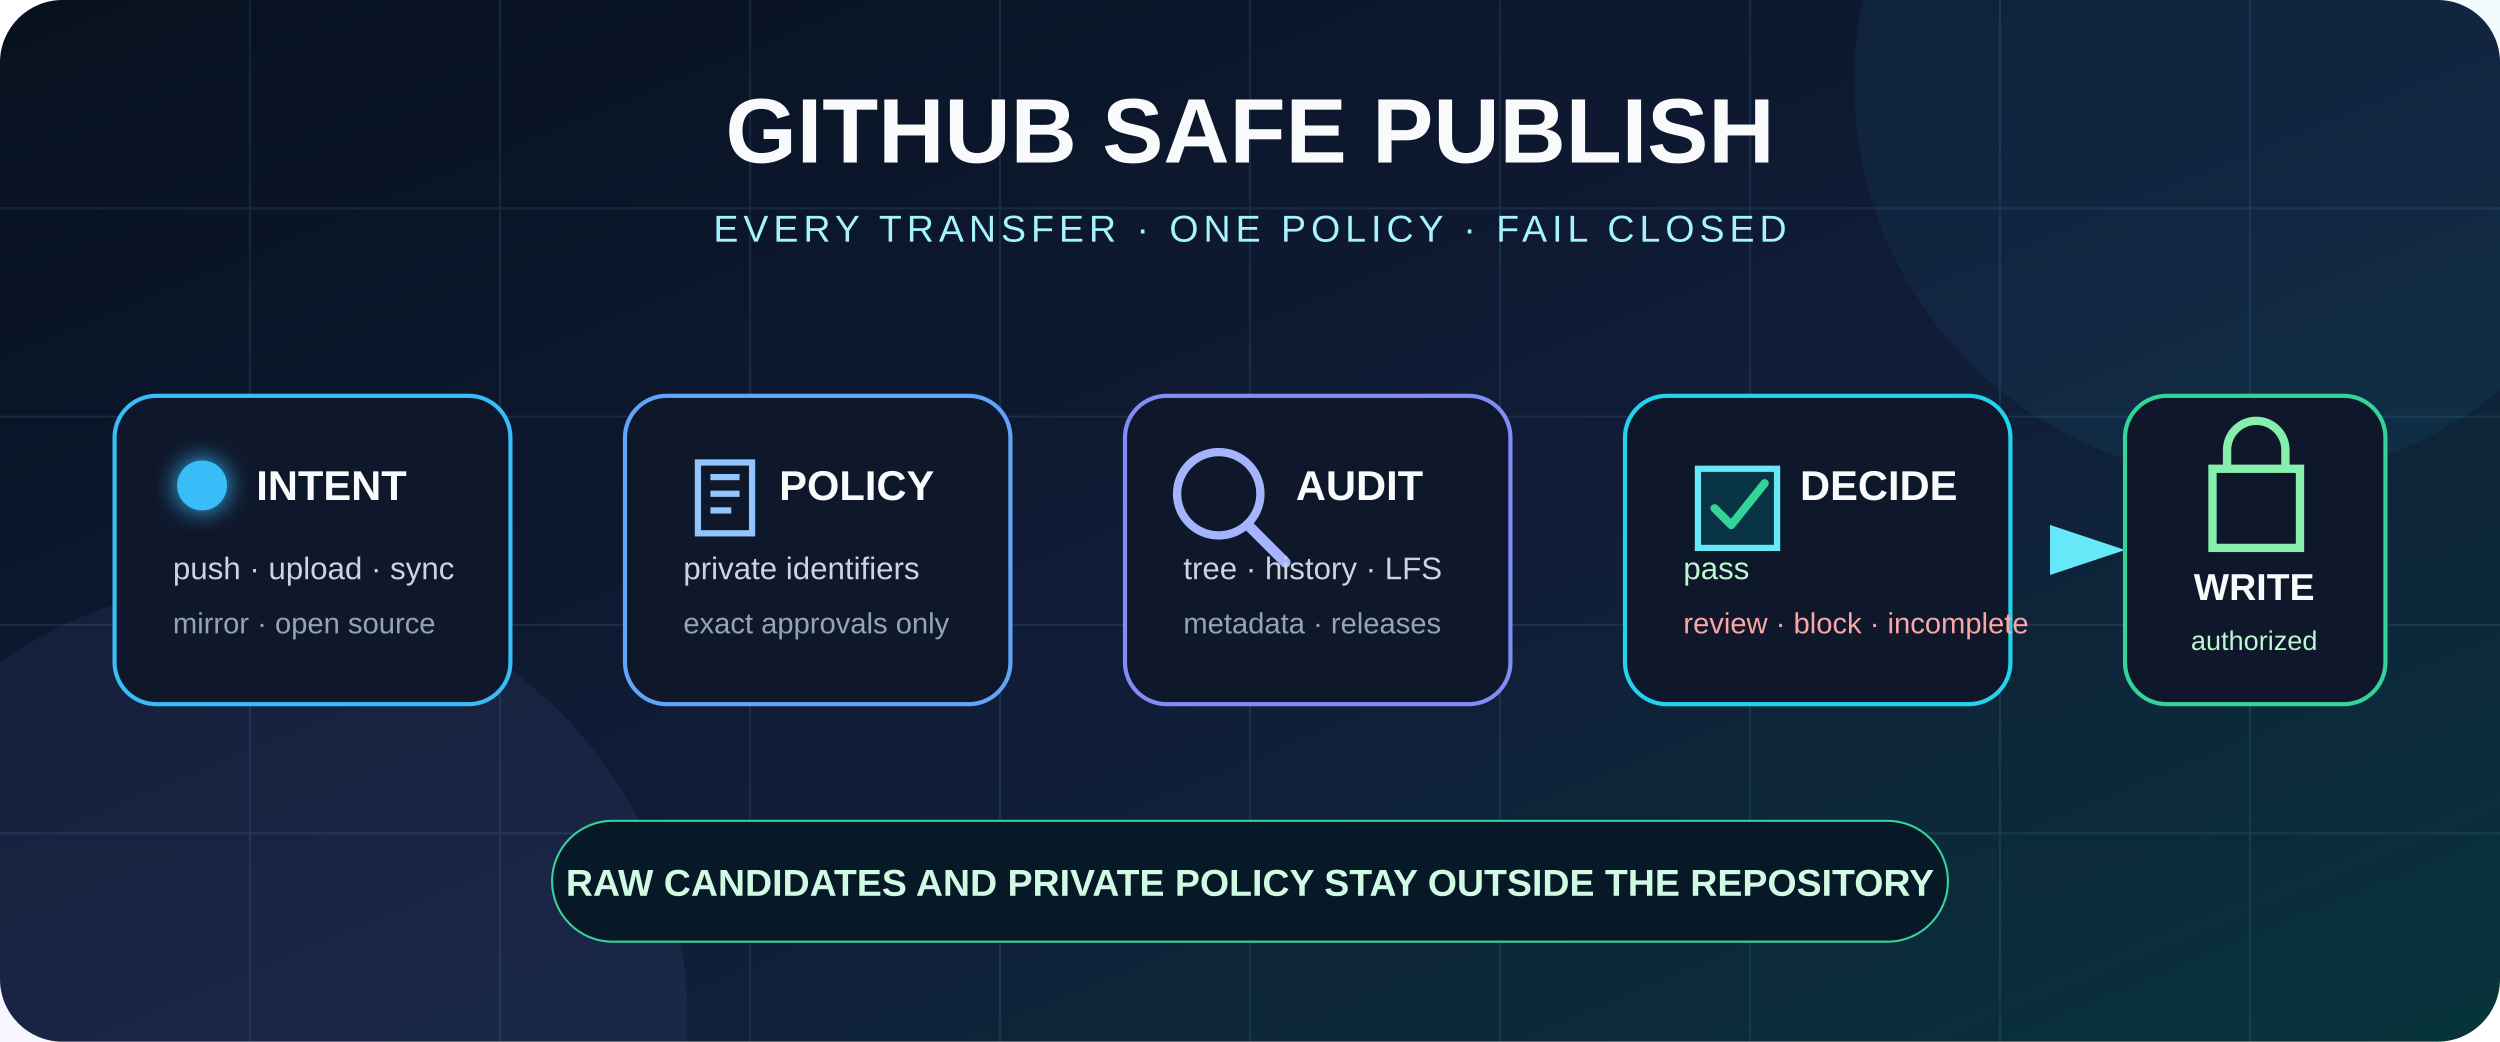
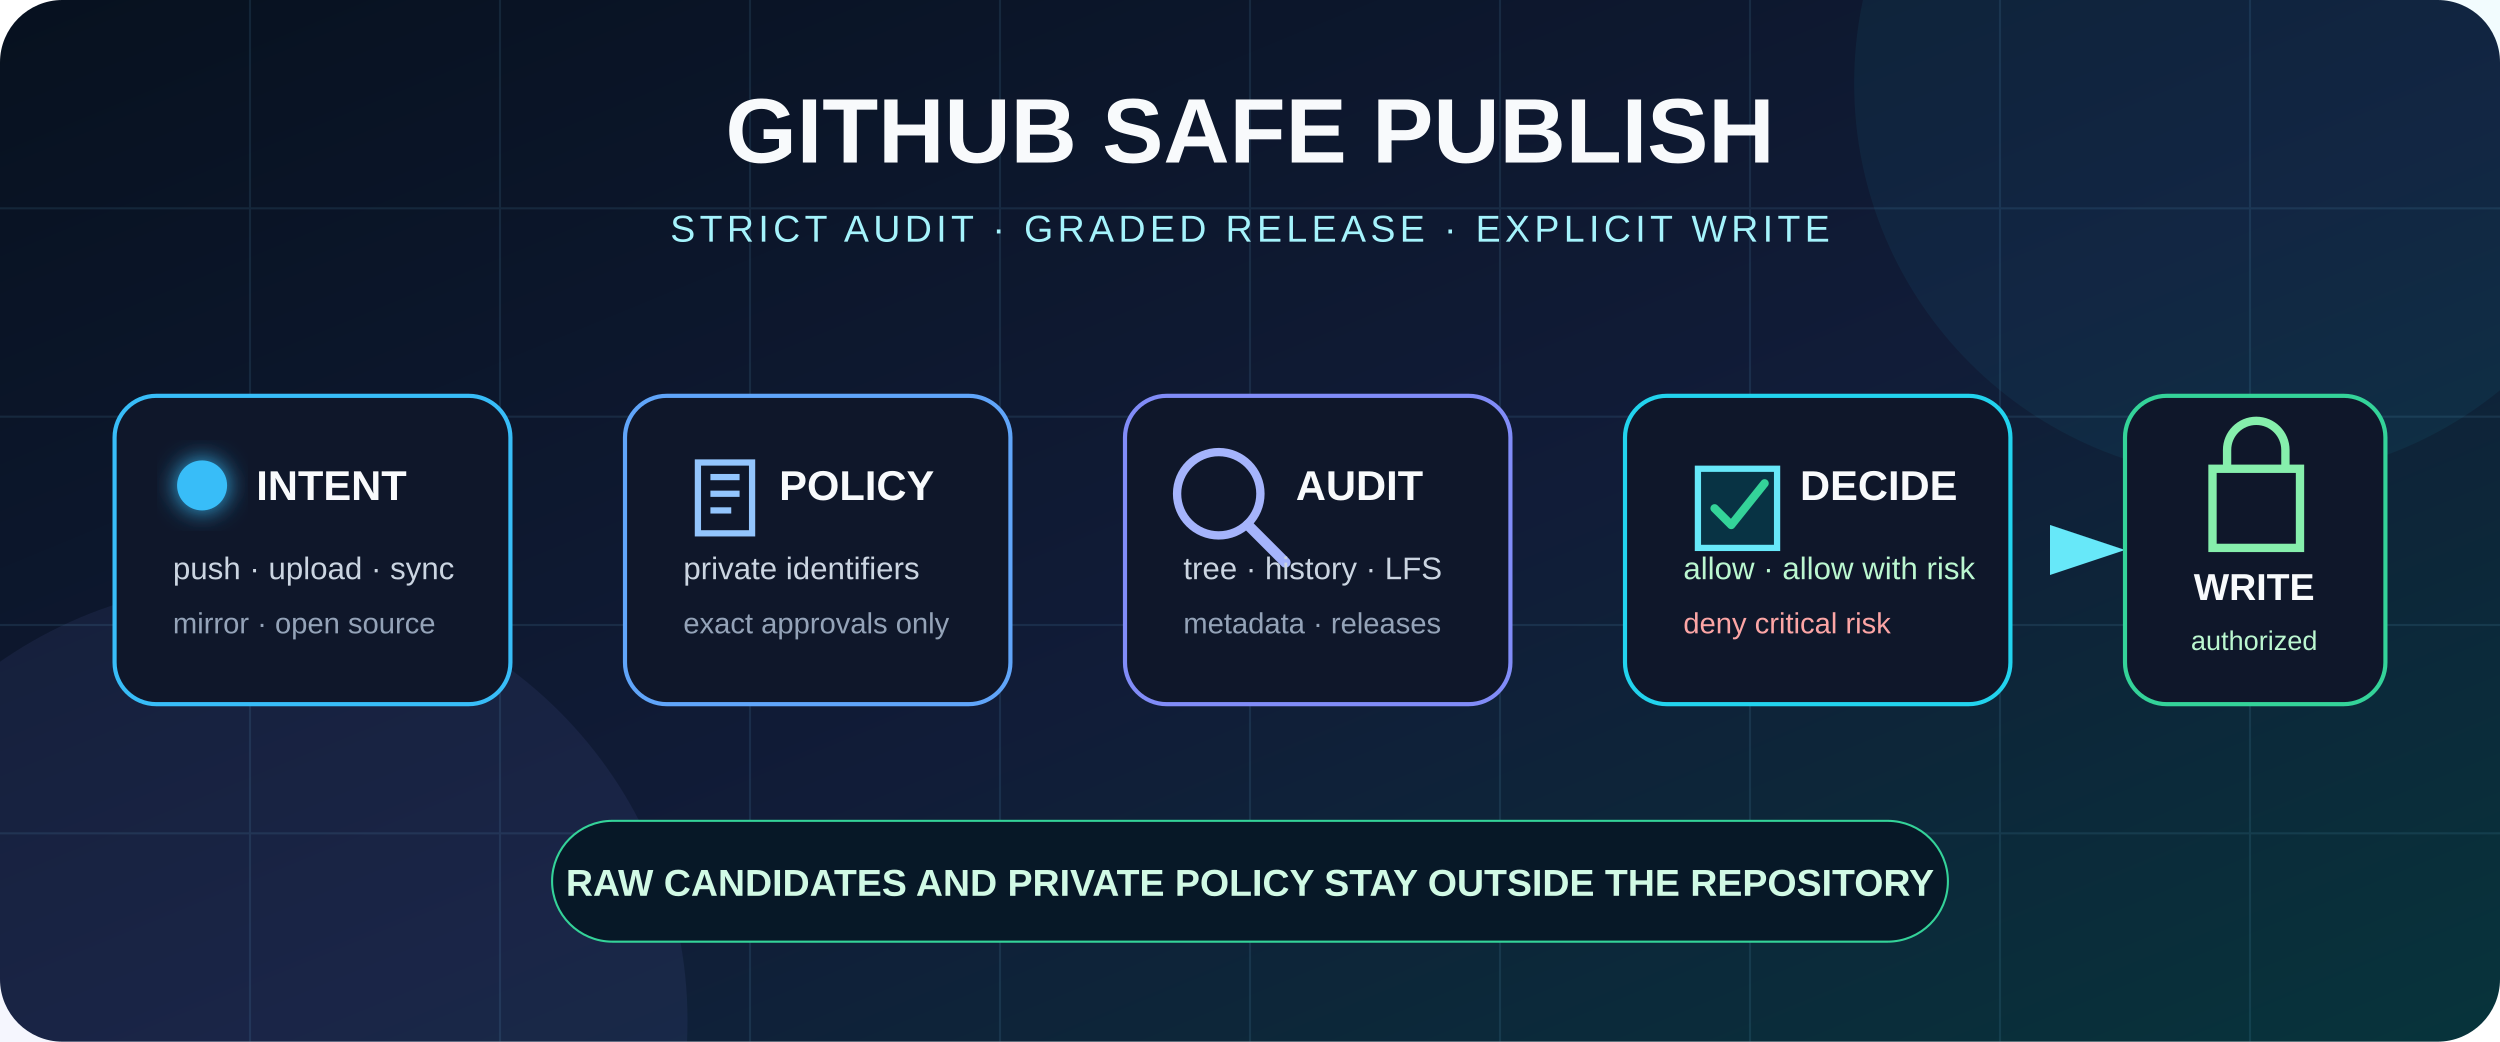
<svg xmlns="http://www.w3.org/2000/svg" width="1200" height="500" viewBox="0 0 1200 500" role="img" aria-labelledby="title desc">
+   <style>:root { color-scheme: only light; }</style>
  <defs>
    <linearGradient id="bg" x1="0" y1="0" x2="1" y2="1">
      <stop offset="0" stop-color="#07111f" />
      <stop offset="0.55" stop-color="#111c38" />
      <stop offset="1" stop-color="#07343b" />
    </linearGradient>
    <linearGradient id="flow" x1="0" y1="0" x2="1" y2="0">
      <stop offset="0" stop-color="#38bdf8" />
      <stop offset="0.5" stop-color="#818cf8" />
      <stop offset="1" stop-color="#34d399" />
    </linearGradient>
    <filter id="glow" x="-40%" y="-40%" width="180%" height="180%">
      <feGaussianBlur stdDeviation="6" result="blur" />
      <feMerge>
        <feMergeNode in="blur" />
        <feMergeNode in="SourceGraphic" />
      </feMerge>
    </filter>
    <marker id="arrow" markerWidth="10" markerHeight="10" refX="9" refY="3" orient="auto" markerUnits="strokeWidth">
      <path d="M0,0 L0,6 L9,3 z" fill="#67e8f9" />
    </marker>
  </defs>
  <rect width="1200" height="500" rx="30" fill="url(#bg)" />
  <circle cx="1080" cy="40" r="190" fill="#22d3ee" opacity="0.06" />
  <circle cx="120" cy="490" r="210" fill="#818cf8" opacity="0.08" />
  <g opacity="0.10" stroke="#7dd3fc">
    <path d="M0 100H1200M0 200H1200M0 300H1200M0 400H1200" />
    <path d="M120 0V500M240 0V500M360 0V500M480 0V500M600 0V500M720 0V500M840 0V500M960 0V500M1080 0V500" />
  </g>
  <text x="600" y="78" text-anchor="middle" fill="#f8fafc" font-family="Segoe UI,Arial,sans-serif" font-size="44" font-weight="750">GITHUB SAFE PUBLISH</text>
-   <text x="600" y="116" text-anchor="middle" fill="#a5f3fc" font-family="Segoe UI,Arial,sans-serif" font-size="18" letter-spacing="2.4">EVERY TRANSFER · ONE POLICY · FAIL CLOSED</text>
+   <text x="600" y="116" text-anchor="middle" fill="#a5f3fc" font-family="Segoe UI,Arial,sans-serif" font-size="18" letter-spacing="2.1">STRICT AUDIT · GRADED RELEASE · EXPLICIT WRITE</text>
  <path d="M245 264H300M485 264H540M725 264H780M965 264H1020" stroke="url(#flow)" stroke-width="4" marker-end="url(#arrow)" />
  <g font-family="Segoe UI,Arial,sans-serif">
    <g transform="translate(55 190)">
      <rect width="190" height="148" rx="20" fill="#0f172a" stroke="#38bdf8" stroke-width="2" />
      <circle cx="42" cy="43" r="12" fill="#38bdf8" filter="url(#glow)" />
      <text x="68" y="50" fill="#f8fafc" font-size="20" font-weight="700">INTENT</text>
      <text x="28" y="88" fill="#cbd5e1" font-size="15">push · upload · sync</text>
      <text x="28" y="114" fill="#94a3b8" font-size="14">mirror · open source</text>
    </g>
    <g transform="translate(300 190)">
      <rect width="185" height="148" rx="20" fill="#0f172a" stroke="#60a5fa" stroke-width="2" />
      <path d="M35 32h26v34H35zM41 39h14M41 47h14M41 55h10" fill="none" stroke="#93c5fd" stroke-width="3" />
      <text x="74" y="50" fill="#f8fafc" font-size="20" font-weight="700">POLICY</text>
      <text x="28" y="88" fill="#cbd5e1" font-size="15">private identifiers</text>
      <text x="28" y="114" fill="#94a3b8" font-size="14">exact approvals only</text>
    </g>
    <g transform="translate(540 190)">
      <rect width="185" height="148" rx="20" fill="#0f172a" stroke="#818cf8" stroke-width="2" />
      <circle cx="45" cy="47" r="20" fill="none" stroke="#a5b4fc" stroke-width="4" />
      <path d="M59 62l18 18" stroke="#a5b4fc" stroke-width="5" stroke-linecap="round" />
      <text x="82" y="50" fill="#f8fafc" font-size="20" font-weight="700">AUDIT</text>
      <text x="28" y="88" fill="#cbd5e1" font-size="15">tree · history · LFS</text>
      <text x="28" y="114" fill="#94a3b8" font-size="14">metadata · releases</text>
    </g>
    <g transform="translate(780 190)">
      <rect width="185" height="148" rx="20" fill="#0f172a" stroke="#22d3ee" stroke-width="2" />
      <path d="M35 35h38v38H35z" fill="#083344" stroke="#67e8f9" stroke-width="3" />
      <path d="M43 54l8 8 16-20" fill="none" stroke="#34d399" stroke-width="4" stroke-linecap="round" stroke-linejoin="round" />
      <text x="84" y="50" fill="#f8fafc" font-size="20" font-weight="700">DECIDE</text>
-       <text x="28" y="88" fill="#bbf7d0" font-size="15">pass</text>
-       <text x="28" y="114" fill="#fca5a5" font-size="14">review · block · incomplete</text>
+       <text x="28" y="88" fill="#bbf7d0" font-size="15">allow · allow with risk</text>
+       <text x="28" y="114" fill="#fca5a5" font-size="14">deny critical risk</text>
    </g>
    <g transform="translate(1020 190)">
      <rect width="125" height="148" rx="20" fill="#0f172a" stroke="#34d399" stroke-width="2" />
      <path d="M42 35h42v38H42zM49 35v-9a14 14 0 0128 0v9" fill="none" stroke="#86efac" stroke-width="4" />
      <text x="62" y="98" text-anchor="middle" fill="#f8fafc" font-size="18" font-weight="700">WRITE</text>
      <text x="62" y="122" text-anchor="middle" fill="#bbf7d0" font-size="13">authorized</text>
    </g>
  </g>
  <rect x="265" y="394" width="670" height="58" rx="29" fill="#071827" stroke="#34d399" />
  <text x="600" y="430" text-anchor="middle" fill="#d1fae5" font-family="Segoe UI,Arial,sans-serif" font-size="18" font-weight="650">RAW CANDIDATES AND PRIVATE POLICY STAY OUTSIDE THE REPOSITORY</text>
</svg>
